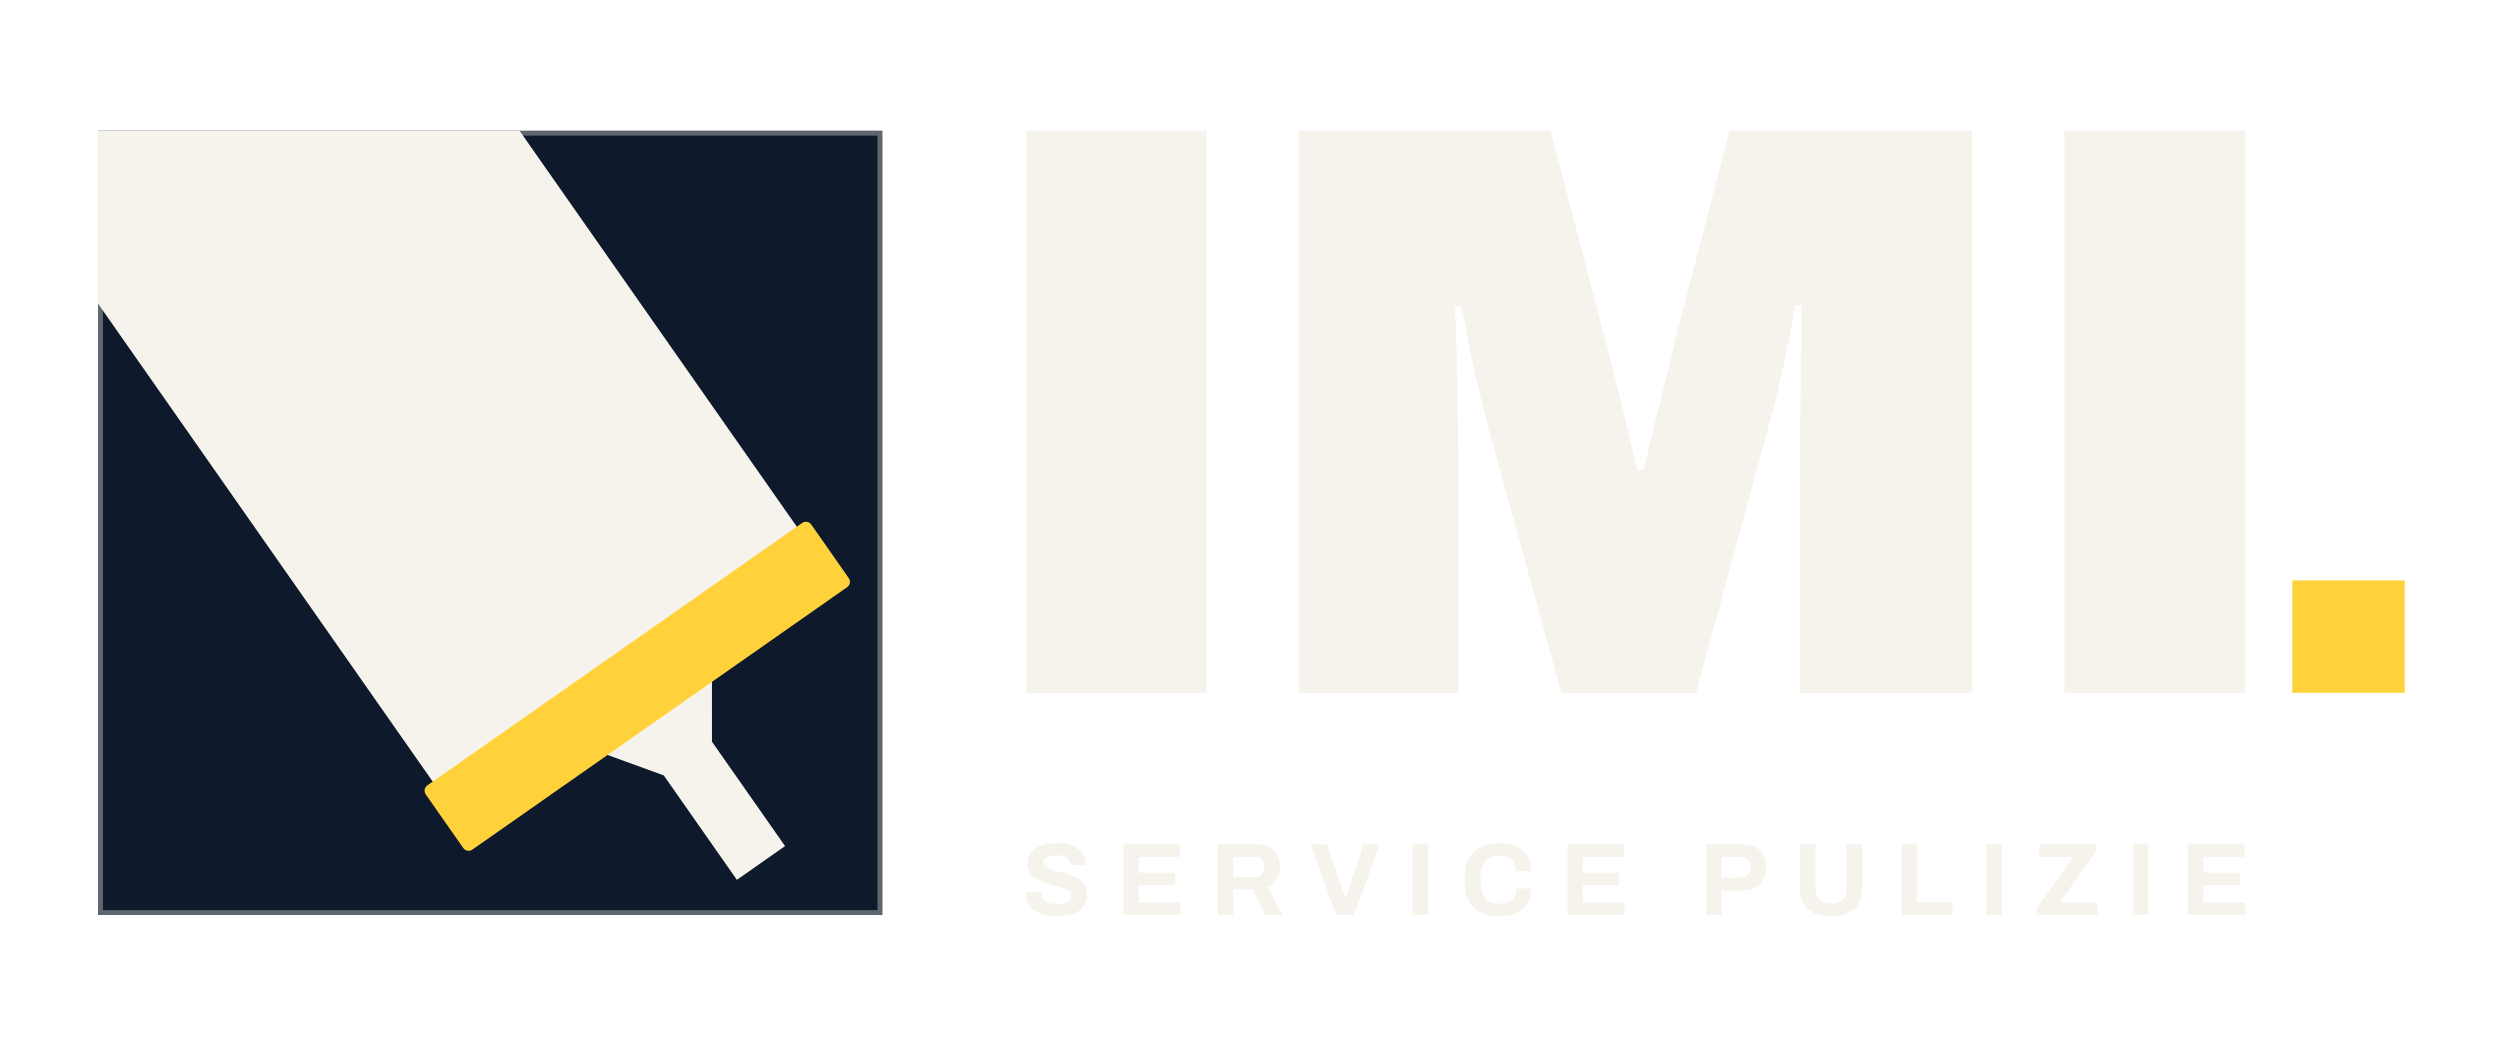
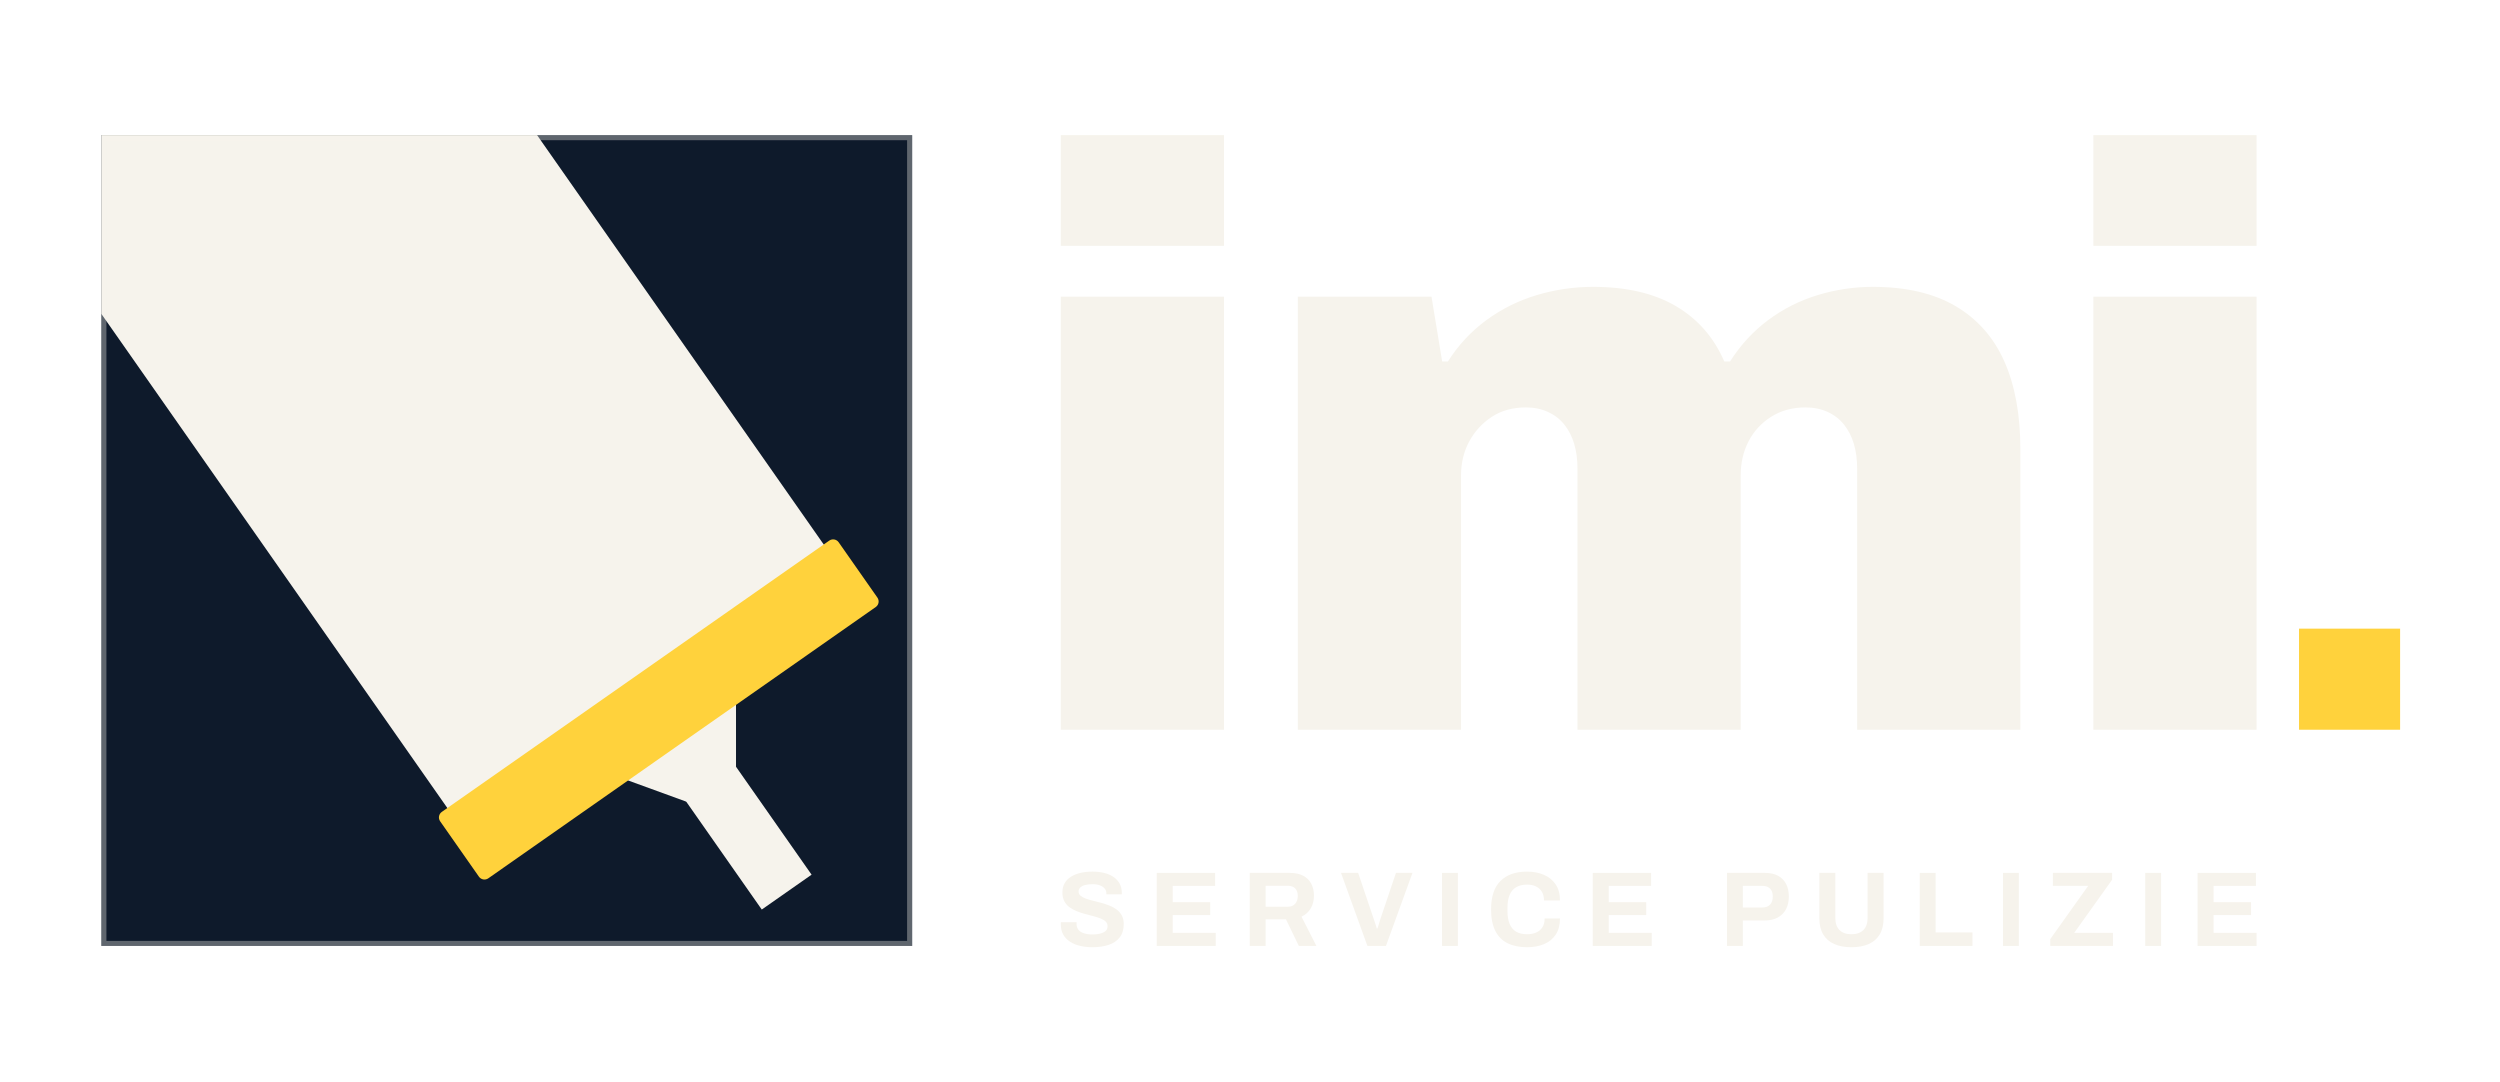
- <svg xmlns="http://www.w3.org/2000/svg" viewBox="0 0 765 320" role="img" aria-label="IMI Service Pulizie">
+ <svg xmlns="http://www.w3.org/2000/svg" viewBox="0 0 740 320" role="img" aria-label="imi service pulizie">
  <defs>
    <clipPath id="paneN">
      <rect x="30" y="40" width="240" height="240" />
    </clipPath>
  </defs>
  <g clip-path="url(#paneN)">
    <rect x="30" y="40" width="240" height="240" fill="#0E1A2B" />
    <g transform="translate(195 210) rotate(-35)">
      <path class="trail" d="M-68 -330 H68 V0 H-68Z" fill="#F6F3EC" />
      <g class="tool">
        <path d="M-9 9 H9 V66 H-9Z" fill="#F6F3EC" />
        <path d="M-23 7 H23 L9 27 H-9Z" fill="#F6F3EC" />
        <rect x="-72" y="-12" width="144" height="24" rx="2" fill="#FFD23C" />
      </g>
    </g>
  </g>
  <rect x="30.75" y="40.75" width="238.5" height="238.5" fill="none" stroke="#F6F3EC" stroke-opacity=".35" stroke-width="1.5" />
  <g fill="#F6F3EC">
-     <path transform="translate(295.50 212.00) scale(0.25 -0.25)" d="M74 0V688H295V0Z" />
-     <path transform="translate(379.00 212.00) scale(0.25 -0.25)" d="M74 0V688H382L445 446Q449 433 456.5 403.0Q464 373 472.5 338.0Q481 303 488 273H496Q501 295 508.5 325.5Q516 356 524.0 388.0Q532 420 538 446L601 688H898V0H687V248Q687 288 687.5 330.5Q688 373 688.5 411.0Q689 449 689 474H681Q678 454 672.5 427.0Q667 400 661.0 373.5Q655 347 649 327L560 0H395L305 327Q300 347 293.5 373.5Q287 400 282.0 427.0Q277 454 273 473H265Q266 448 267.0 410.0Q268 372 268.5 330.0Q269 288 269 248V0Z" />
-     <path transform="translate(613.25 212.00) scale(0.25 -0.25)" d="M74 0V688H295V0Z" />
+     <path transform="translate(299.43 216.00) scale(0.24276 -0.24276)" d="M60 590V725H259V590ZM60 0V528H259V0Z" />
+     <path transform="translate(369.59 216.00) scale(0.24276 -0.24276)" d="M60 0V528H223L236 449H243Q262 479 290.0 499.5Q318 520 351.5 530.0Q385 540 420 540Q481 540 521.0 516.5Q561 493 580 449H587Q606 479 633.5 499.5Q661 520 694.0 530.0Q727 540 761 540Q822 540 862.0 516.5Q902 493 921.5 449.0Q941 405 941 342V0H742V318Q742 335 738.0 348.5Q734 362 726.0 372.0Q718 382 706.0 387.5Q694 393 679 393Q655 393 637.0 381.5Q619 370 609.5 351.5Q600 333 600 310V0H401V318Q401 335 397.0 348.5Q393 362 385.0 372.0Q377 382 365.0 387.5Q353 393 338 393Q314 393 296.5 381.5Q279 370 269.0 351.5Q259 333 259 310V0Z" />
+     <path transform="translate(605.07 216.00) scale(0.24276 -0.24276)" d="M60 590V725H259V590ZM60 0V528H259V0Z" />
  </g>
-   <rect x="701.45" y="177.60" width="34.40" height="34.40" fill="#FFD23C" />
+   <rect x="680.51" y="186.08" width="29.92" height="29.92" fill="#FFD23C" />
  <g fill="#F6F3EC">
    <path transform="translate(312.58 280.00) scale(0.03152 -0.03152)" d="M343 -12Q283 -12 229.0 0.0Q175 12 133.5 38.5Q92 65 68.5 105.5Q45 146 45 204Q45 209 45.0 214.5Q45 220 46 223H194Q193 220 193.0 215.0Q193 210 193 206Q193 174 210.5 152.0Q228 130 262.0 119.0Q296 108 341 108Q370 108 392.5 111.5Q415 115 432.5 121.5Q450 128 461.5 137.0Q473 146 478.5 158.0Q484 170 484 185Q484 212 466.5 229.0Q449 246 418.5 258.0Q388 270 350.0 280.0Q312 290 272.0 300.5Q232 311 194.0 326.5Q156 342 126.0 364.0Q96 386 78.0 420.0Q60 454 60 502Q60 553 81.5 590.0Q103 627 142.0 651.0Q181 675 232.0 686.5Q283 698 343 698Q399 698 449.0 686.5Q499 675 537.0 650.0Q575 625 596.5 587.0Q618 549 618 497V485H473V493Q473 520 457.0 539.0Q441 558 412.0 569.0Q383 580 344 580Q302 580 272.5 572.0Q243 564 227.5 548.5Q212 533 212 512Q212 488 229.5 472.5Q247 457 277.5 445.5Q308 434 346.0 425.0Q384 416 424.0 405.0Q464 394 502.0 379.0Q540 364 570.0 341.5Q600 319 618.0 286.0Q636 253 636 207Q636 128 598.0 80.0Q560 32 494.0 10.0Q428 -12 343 -12Z" />
-     <path transform="translate(341.36 280.00) scale(0.03152 -0.03152)" d="M76 0V686H624V564H226V411H578V290H226V123H630V0Z" />
-     <path transform="translate(370.26 280.00) scale(0.03152 -0.03152)" d="M76 0V686H452Q528 686 578.5 659.0Q629 632 654.0 583.5Q679 535 679 472Q679 405 649.0 353.5Q619 302 562 275L702 0H537L416 250H225V0ZM225 368H432Q477 368 502.0 395.5Q527 423 527 470Q527 500 516.0 521.5Q505 543 484.0 554.0Q463 565 432 565H225Z" />
-     <path transform="translate(400.64 280.00) scale(0.03152 -0.03152)" d="M260 0 12 686H173L321 248Q325 237 330.0 221.5Q335 206 340.0 191.0Q345 176 348 164H354Q358 175 362.5 189.5Q367 204 371.5 219.0Q376 234 380 247L528 686H683L434 0Z" />
-     <path transform="translate(429.89 280.00) scale(0.03152 -0.03152)" d="M76 0V686H225V0Z" />
-     <path transform="translate(446.75 280.00) scale(0.03152 -0.03152)" d="M383 -12Q276 -12 200.0 25.5Q124 63 84.5 142.0Q45 221 45 343Q45 523 133.5 610.5Q222 698 383 698Q471 698 541.0 668.0Q611 638 651.5 578.0Q692 518 692 427H542Q542 475 522.5 508.0Q503 541 467.5 558.5Q432 576 385 576Q321 576 279.5 551.0Q238 526 218.5 477.5Q199 429 199 359V328Q199 256 219.0 207.5Q239 159 279.5 134.5Q320 110 384 110Q434 110 471.0 127.0Q508 144 528.0 177.0Q548 210 548 258H692Q692 167 652.5 107.0Q613 47 543.0 17.5Q473 -12 383 -12Z" />
-     <path transform="translate(477.23 280.00) scale(0.03152 -0.03152)" d="M76 0V686H624V564H226V411H578V290H226V123H630V0Z" />
-     <path transform="translate(519.68 280.00) scale(0.03152 -0.03152)" d="M76 0V686H433Q507 686 556.5 658.5Q606 631 631.5 581.5Q657 532 657 464Q657 396 630.5 345.5Q604 295 553.0 267.0Q502 239 428 239H225V0ZM225 361H408Q455 361 480.5 388.0Q506 415 506 463Q506 496 495.0 518.0Q484 540 462.5 552.0Q441 564 408 564H225Z" />
-     <path transform="translate(548.52 280.00) scale(0.03152 -0.03152)" d="M373 -12Q279 -12 211.5 18.0Q144 48 108.0 108.5Q72 169 72 259V686H222V263Q222 189 261.0 149.5Q300 110 373 110Q446 110 485.5 149.5Q525 189 525 263V686H675V259Q675 169 639.0 108.5Q603 48 535.5 18.0Q468 -12 373 -12Z" />
-     <path transform="translate(579.47 280.00) scale(0.03152 -0.03152)" d="M76 0V686H225V127H571V0Z" />
-     <path transform="translate(605.47 280.00) scale(0.03152 -0.03152)" d="M76 0V686H225V0Z" />
-     <path transform="translate(622.33 280.00) scale(0.03152 -0.03152)" d="M28 0V64L384 564H53V686H609V622L253 123H617V0Z" />
-     <path transform="translate(650.28 280.00) scale(0.03152 -0.03152)" d="M76 0V686H225V0Z" />
-     <path transform="translate(667.14 280.00) scale(0.03152 -0.03152)" d="M76 0V686H624V564H226V411H578V290H226V123H630V0Z" />
+     <path transform="translate(340.00 280.00) scale(0.03152 -0.03152)" d="M76 0V686H624V564H226V411H578V290H226V123H630V0Z" />
+     <path transform="translate(367.53 280.00) scale(0.03152 -0.03152)" d="M76 0V686H452Q528 686 578.5 659.0Q629 632 654.0 583.5Q679 535 679 472Q679 405 649.0 353.5Q619 302 562 275L702 0H537L416 250H225V0ZM225 368H432Q477 368 502.0 395.5Q527 423 527 470Q527 500 516.0 521.5Q505 543 484.0 554.0Q463 565 432 565H225Z" />
+     <path transform="translate(396.56 280.00) scale(0.03152 -0.03152)" d="M260 0 12 686H173L321 248Q325 237 330.0 221.5Q335 206 340.0 191.0Q345 176 348 164H354Q358 175 362.5 189.5Q367 204 371.5 219.0Q376 234 380 247L528 686H683L434 0Z" />
+     <path transform="translate(424.44 280.00) scale(0.03152 -0.03152)" d="M76 0V686H225V0Z" />
+     <path transform="translate(439.94 280.00) scale(0.03152 -0.03152)" d="M383 -12Q276 -12 200.0 25.5Q124 63 84.5 142.0Q45 221 45 343Q45 523 133.5 610.5Q222 698 383 698Q471 698 541.0 668.0Q611 638 651.5 578.0Q692 518 692 427H542Q542 475 522.5 508.0Q503 541 467.5 558.5Q432 576 385 576Q321 576 279.5 551.0Q238 526 218.5 477.5Q199 429 199 359V328Q199 256 219.0 207.5Q239 159 279.5 134.5Q320 110 384 110Q434 110 471.0 127.0Q508 144 528.0 177.0Q548 210 548 258H692Q692 167 652.5 107.0Q613 47 543.0 17.5Q473 -12 383 -12Z" />
+     <path transform="translate(469.06 280.00) scale(0.03152 -0.03152)" d="M76 0V686H624V564H226V411H578V290H226V123H630V0Z" />
+     <path transform="translate(508.79 280.00) scale(0.03152 -0.03152)" d="M76 0V686H433Q507 686 556.5 658.5Q606 631 631.5 581.5Q657 532 657 464Q657 396 630.5 345.5Q604 295 553.0 267.0Q502 239 428 239H225V0ZM225 361H408Q455 361 480.5 388.0Q506 415 506 463Q506 496 495.0 518.0Q484 540 462.5 552.0Q441 564 408 564H225Z" />
+     <path transform="translate(536.26 280.00) scale(0.03152 -0.03152)" d="M373 -12Q279 -12 211.5 18.0Q144 48 108.0 108.5Q72 169 72 259V686H222V263Q222 189 261.0 149.5Q300 110 373 110Q446 110 485.5 149.5Q525 189 525 263V686H675V259Q675 169 639.0 108.5Q603 48 535.5 18.0Q468 -12 373 -12Z" />
+     <path transform="translate(565.85 280.00) scale(0.03152 -0.03152)" d="M76 0V686H225V127H571V0Z" />
+     <path transform="translate(590.49 280.00) scale(0.03152 -0.03152)" d="M76 0V686H225V0Z" />
+     <path transform="translate(605.99 280.00) scale(0.03152 -0.03152)" d="M28 0V64L384 564H53V686H609V622L253 123H617V0Z" />
+     <path transform="translate(632.59 280.00) scale(0.03152 -0.03152)" d="M76 0V686H225V0Z" />
+     <path transform="translate(648.09 280.00) scale(0.03152 -0.03152)" d="M76 0V686H624V564H226V411H578V290H226V123H630V0Z" />
  </g>
</svg>
